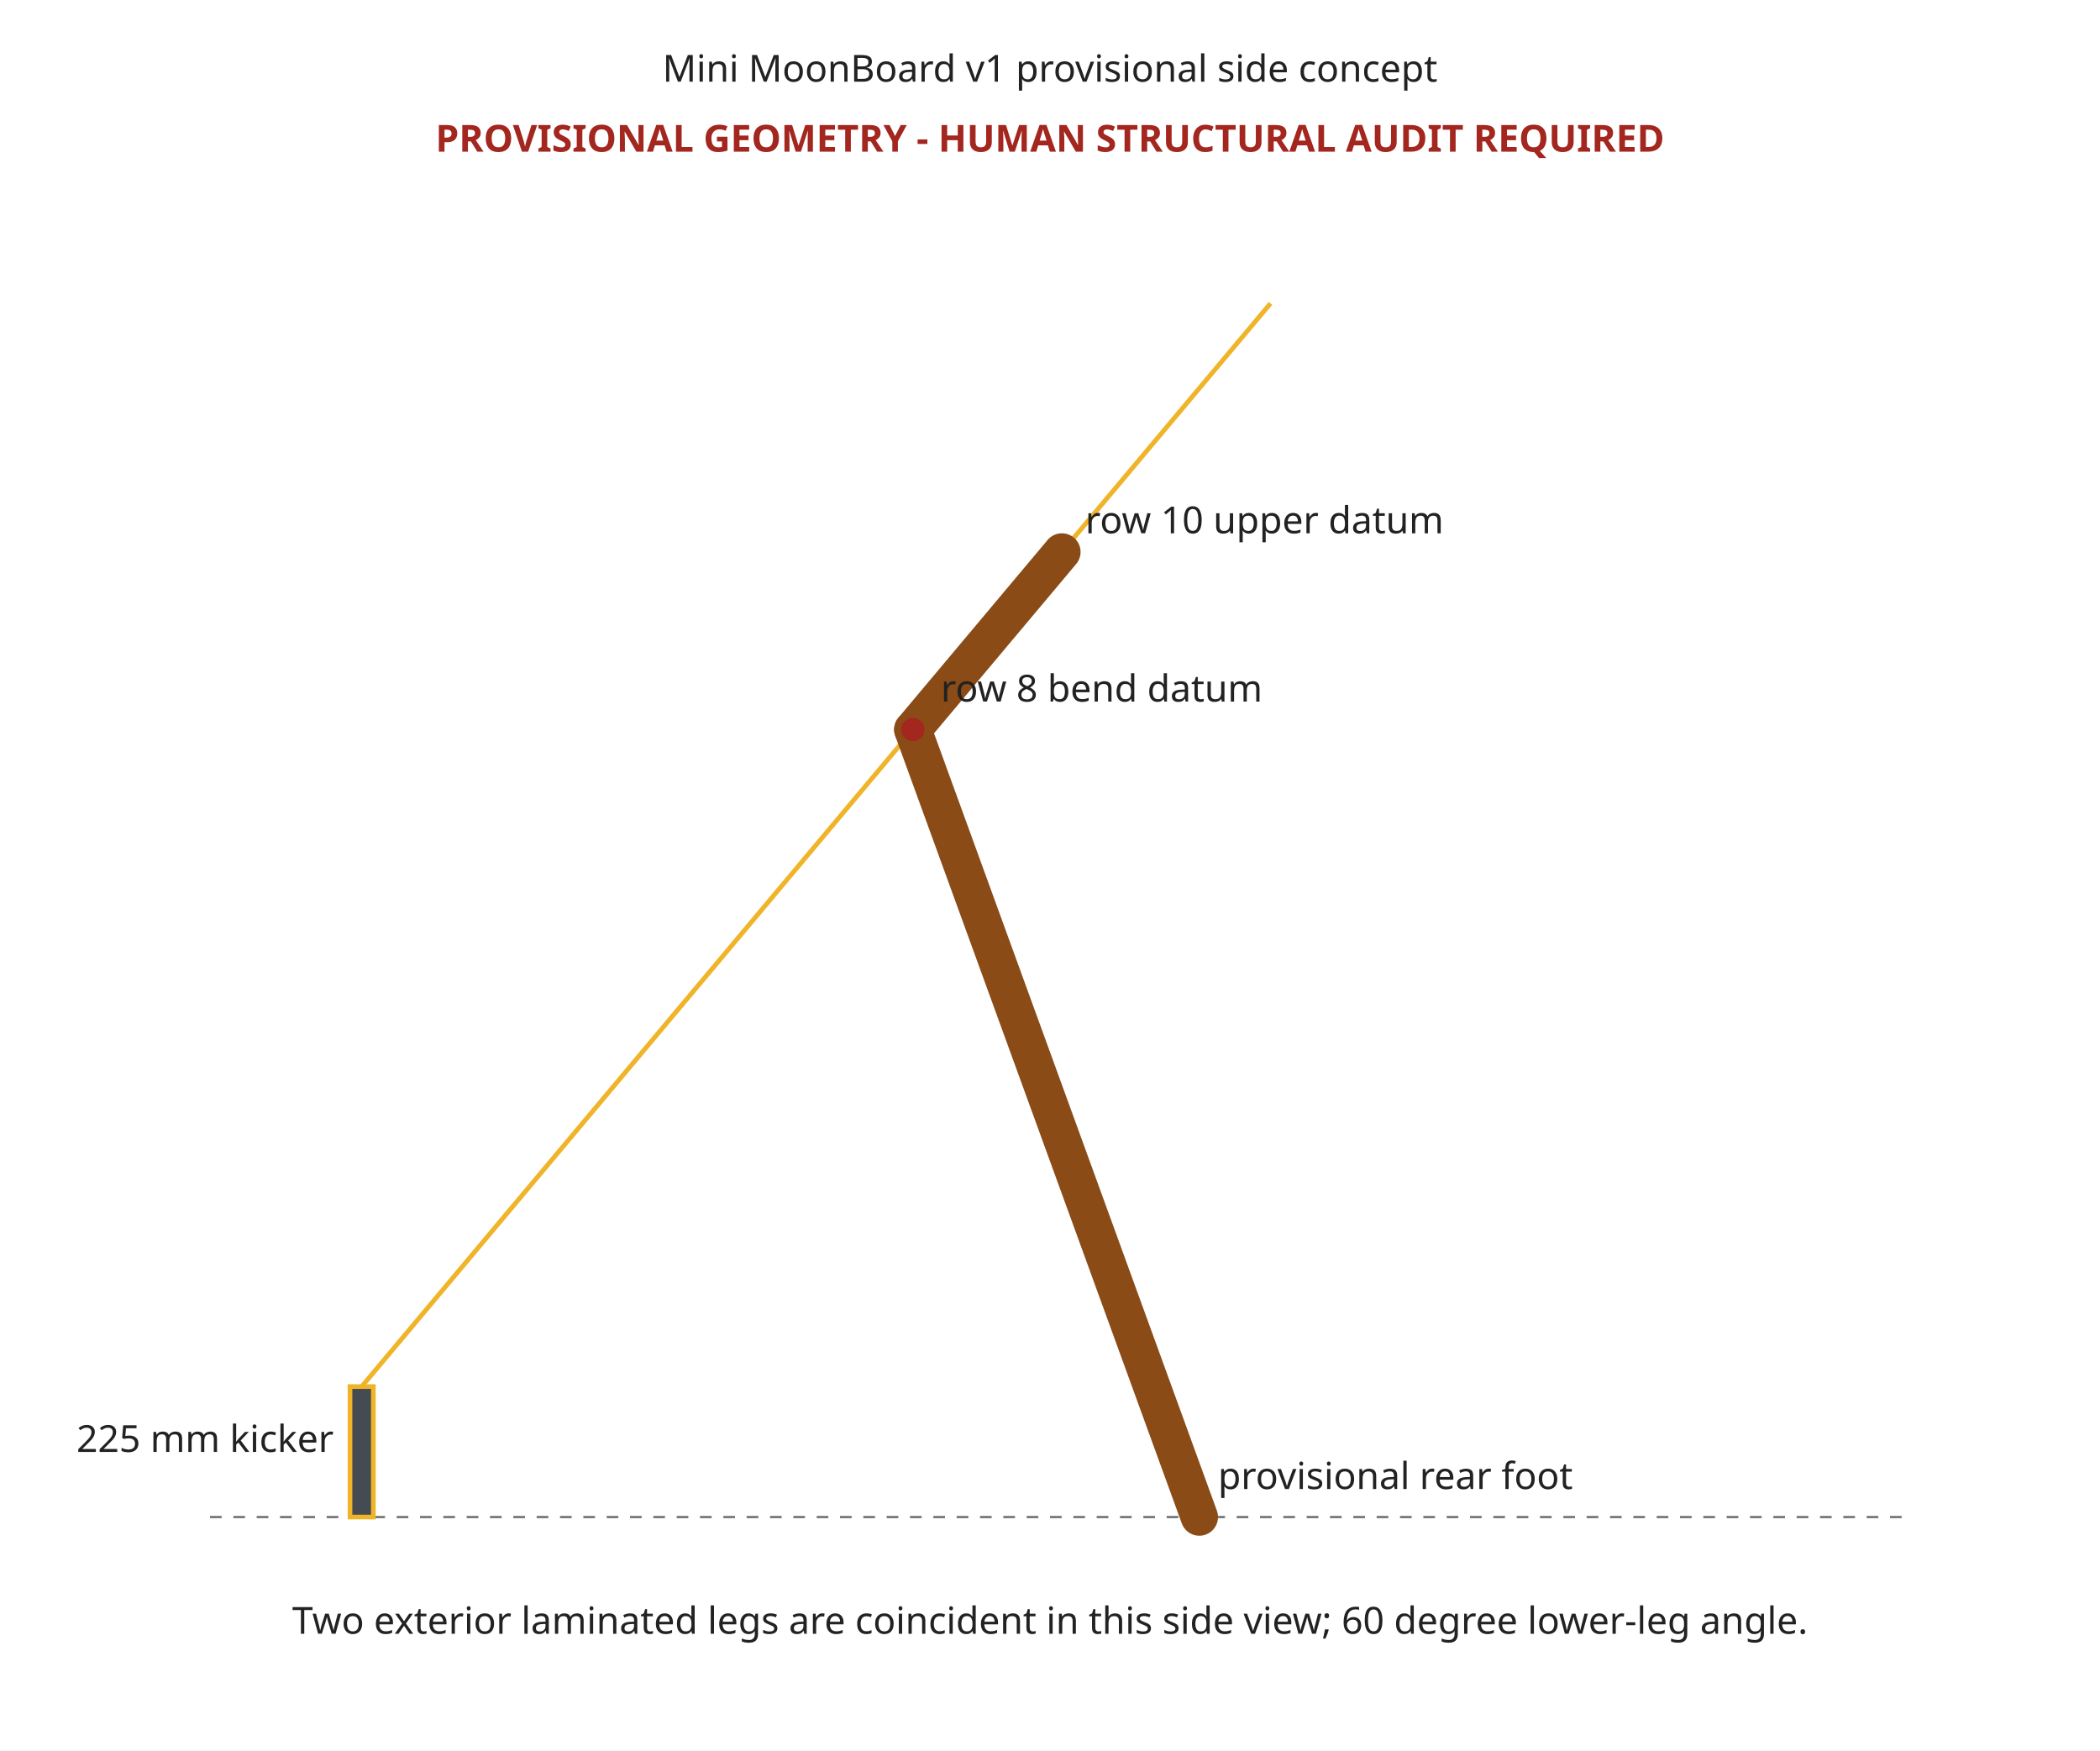
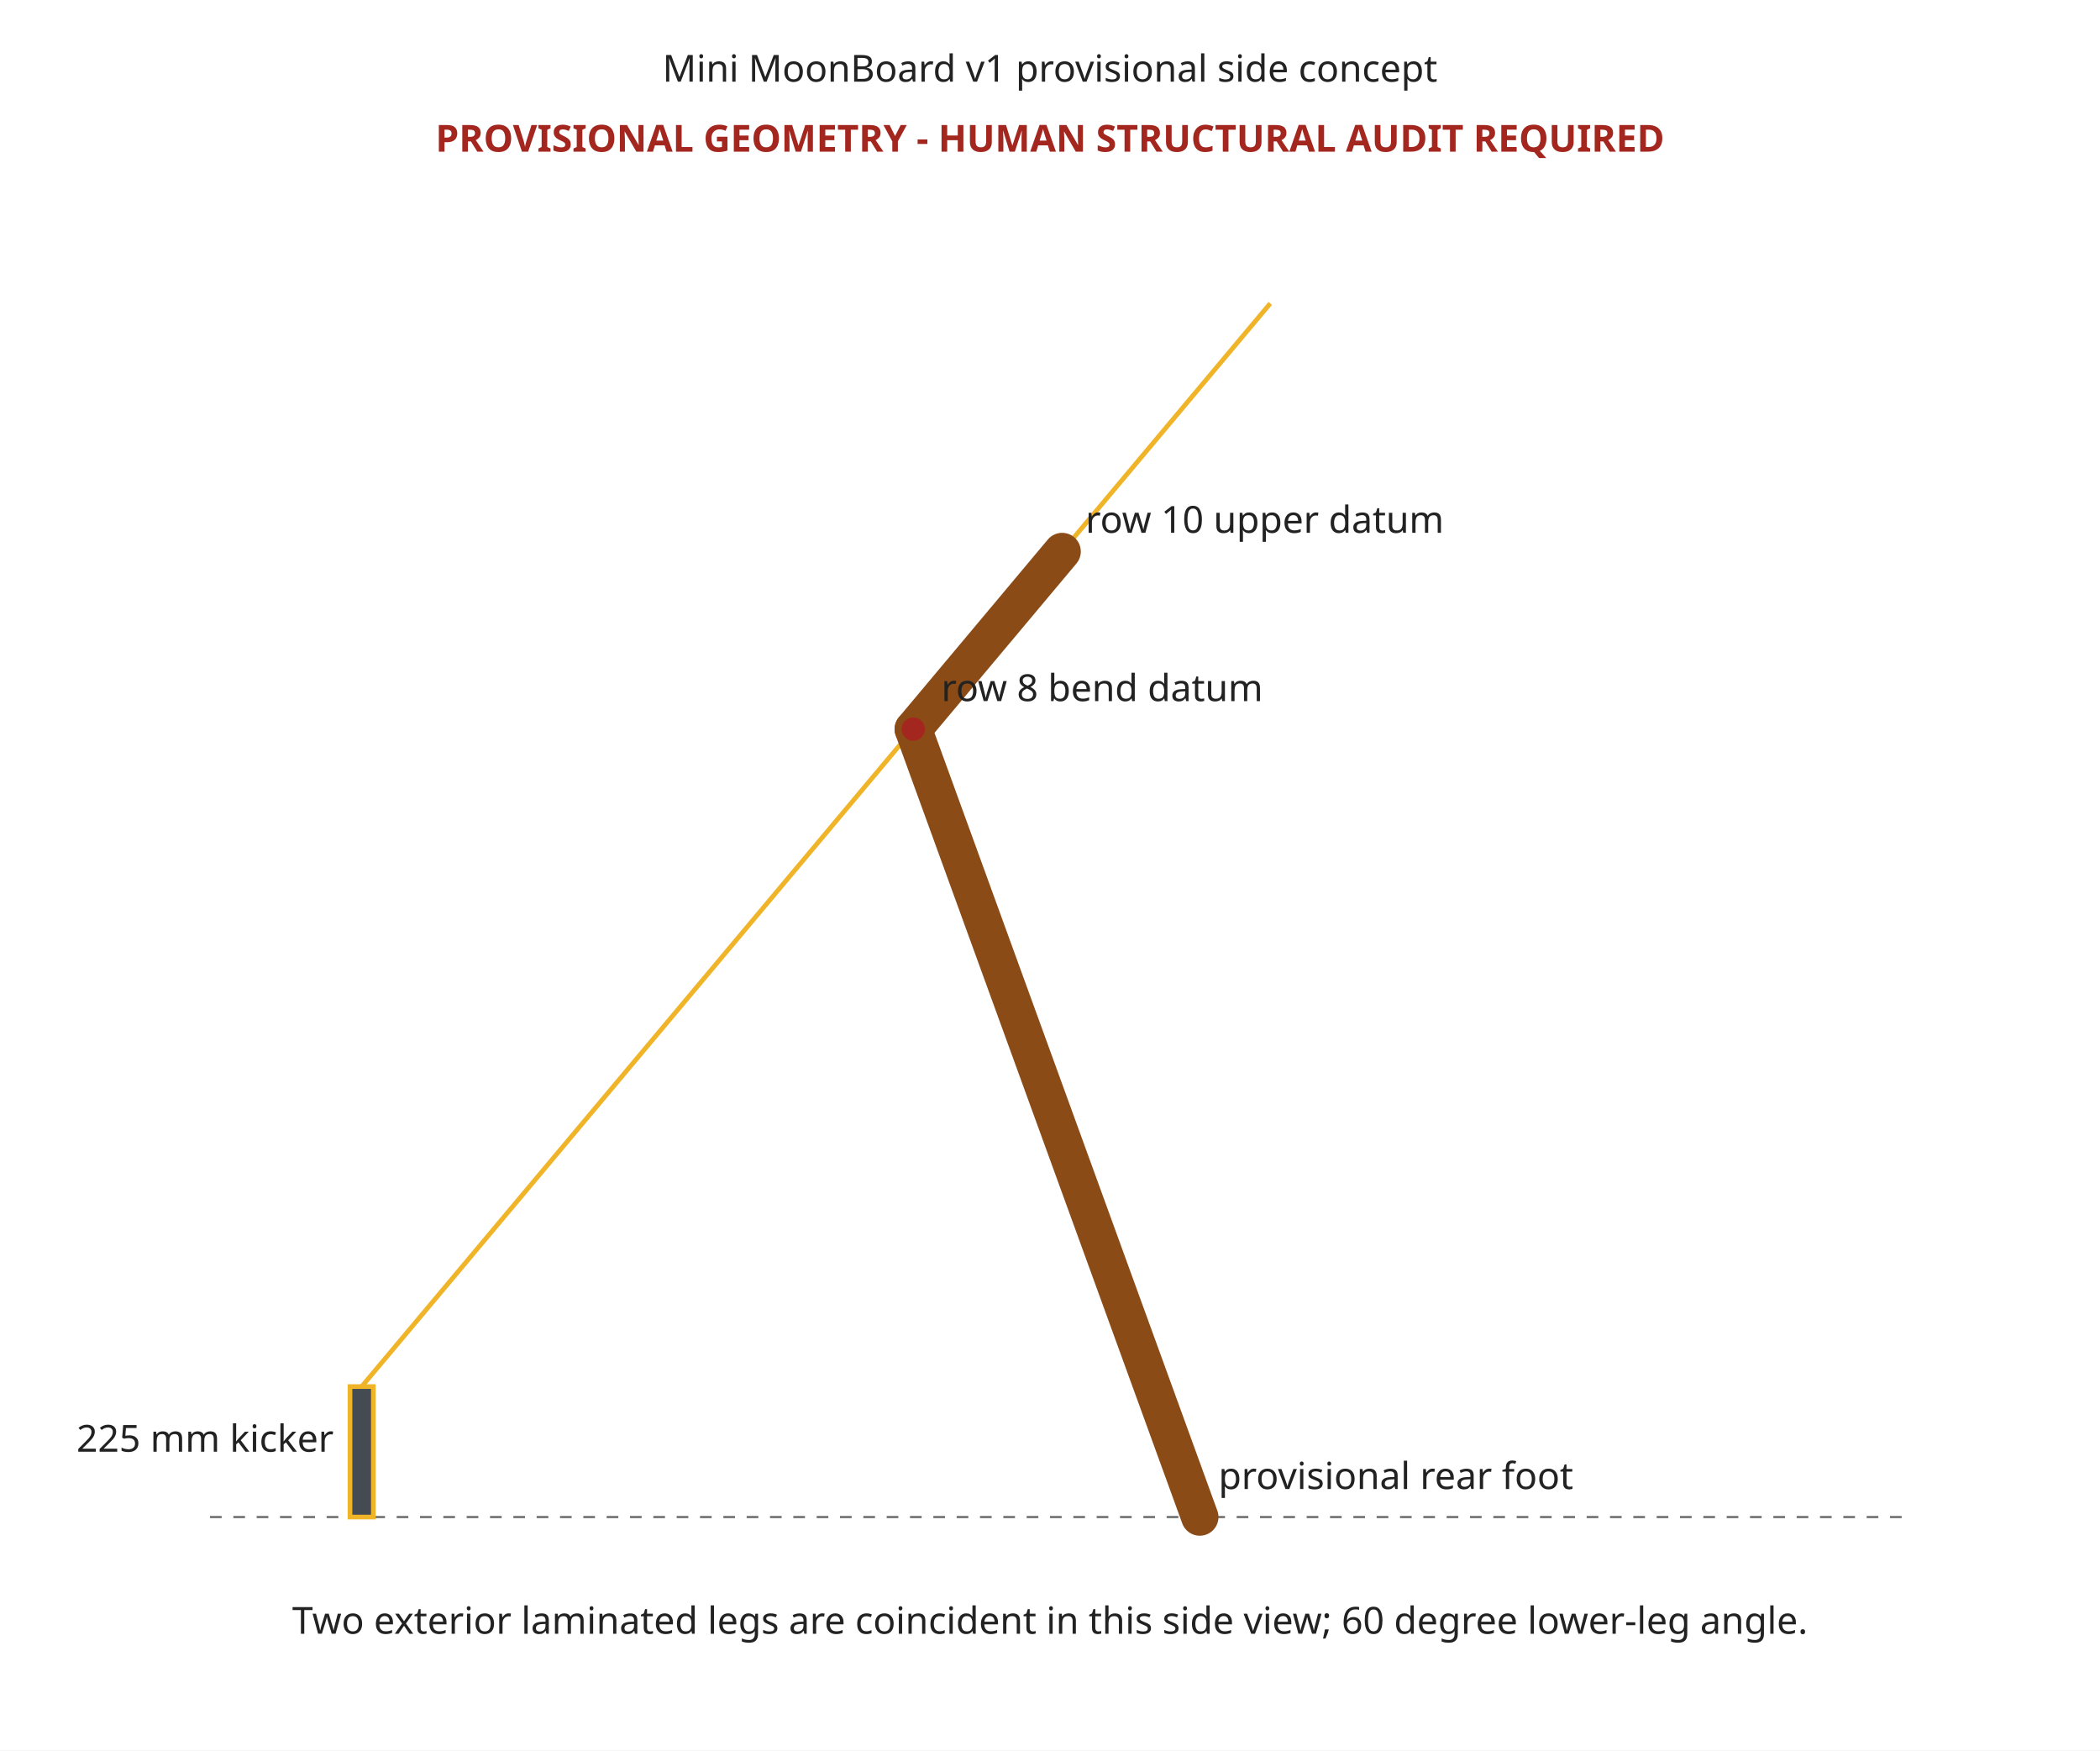
<svg xmlns="http://www.w3.org/2000/svg" width="900" height="750" viewBox="0 0 900 750" data-units="mm">
  <defs>
    <marker id="arrow" markerWidth="8" markerHeight="8" refX="4" refY="4" orient="auto-start-reverse">
      <path d="M 0 0 L 8 4 L 0 8 z" fill="#333" />
    </marker>
  </defs>
  <style>
    .panel { fill: #20252b; stroke: #f0b429; stroke-width: 2; }
    .kicker { fill: #444b53; stroke: #f0b429; stroke-width: 2; }
    .seam { stroke: #aaa; stroke-width: 1.5; }
    .dim { stroke: #333; stroke-width: 1.5; marker-start: url(#arrow); marker-end: url(#arrow); }
    .leg { stroke: #8a4b16; stroke-width: 16; stroke-linecap: round; }
    .datum { fill: #a3261f; }
    .guide { stroke: #777; stroke-width: 1; stroke-dasharray: 5 5; }
    text { fill: #222; font: 16px sans-serif; }
    .on-dark { fill: white; }
    .warning { fill: #a3261f; font-weight: bold; }
  </style>
  <rect width="900" height="750" fill="white" />
  <text x="450" y="35" text-anchor="middle" font-size="24">Mini MoonBoard v1 provisional side concept</text>
  <text class="warning" x="450" y="65" text-anchor="middle">PROVISIONAL GEOMETRY - HUMAN STRUCTURAL AUDIT REQUIRED</text>
  <line class="guide" x1="90" y1="650.0" x2="820" y2="650.0" />
  <rect class="kicker" x="150.0" y="594.1" width="10" height="55.9" />
-   <line class="panel" x1="155.0" y1="594.1" x2="544.5" y2="130.0" stroke-width="8" />
-   <line class="leg" x1="514.0" y1="650.0" x2="391.2" y2="312.6" />
-   <line class="leg" x1="391.2" y1="312.6" x2="455.1" y2="236.5" />
-   <circle class="datum" cx="391.2" cy="312.6" r="5" />
-   <text x="403.2" y="300.6">row 8 bend datum</text>
-   <text x="465.1" y="228.5">row 10 upper datum</text>
-   <text x="522.0" y="638.0">provisional rear foot</text>
-   <text x="143.0" y="622.1" text-anchor="end">225 mm kicker</text>
+   <line class="panel" x1="155.0" y1="594.1" x2="544.4" y2="130.0" stroke-width="8" />
+   <line class="leg" x1="514.2" y1="650.0" x2="391.4" y2="312.4" />
+   <line class="leg" x1="391.4" y1="312.4" x2="455.2" y2="236.3" />
+   <circle class="datum" cx="391.4" cy="312.4" r="5" />
+   <text x="403.4" y="300.4">row 8 bend datum</text>
+   <text x="465.2" y="228.3">row 10 upper datum</text>
+   <text x="522.2" y="638.0">provisional rear foot</text>
+   <text x="143.0" y="622.0" text-anchor="end">225 mm kicker</text>
  <text x="450" y="700" text-anchor="middle">Two exterior laminated legs are coincident in this side view; 60 degree lower-leg angle.</text>
</svg>
